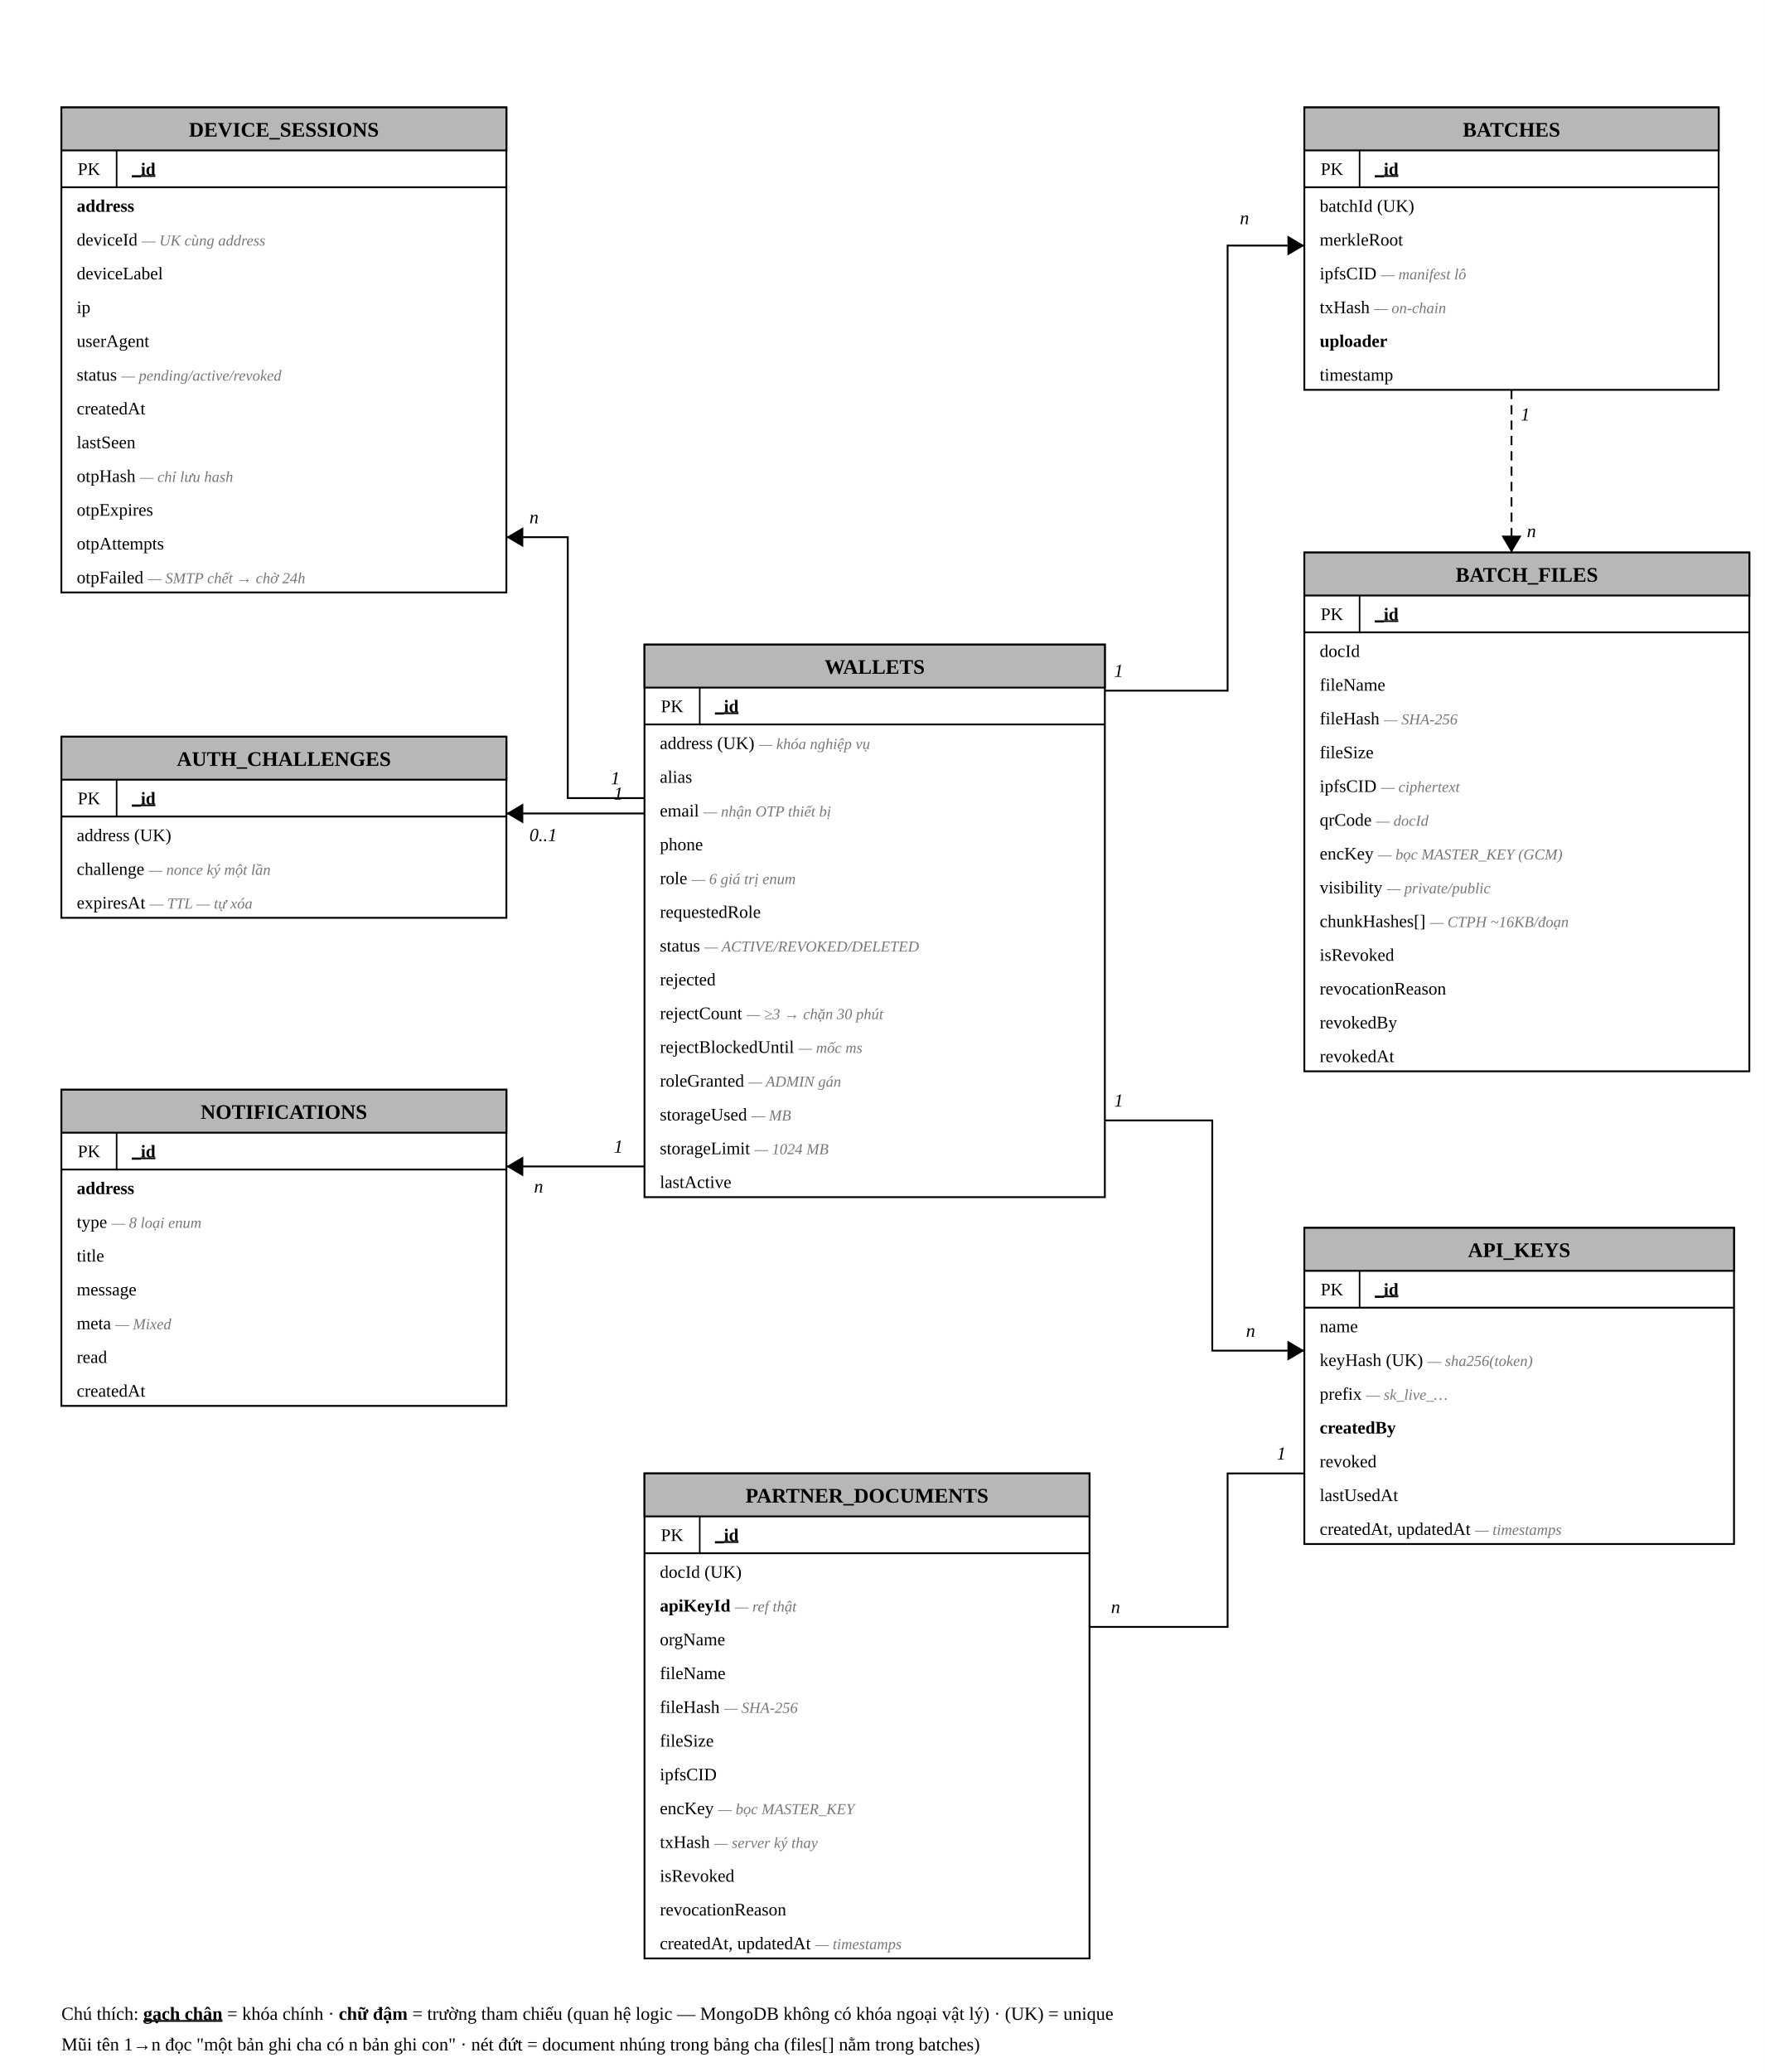
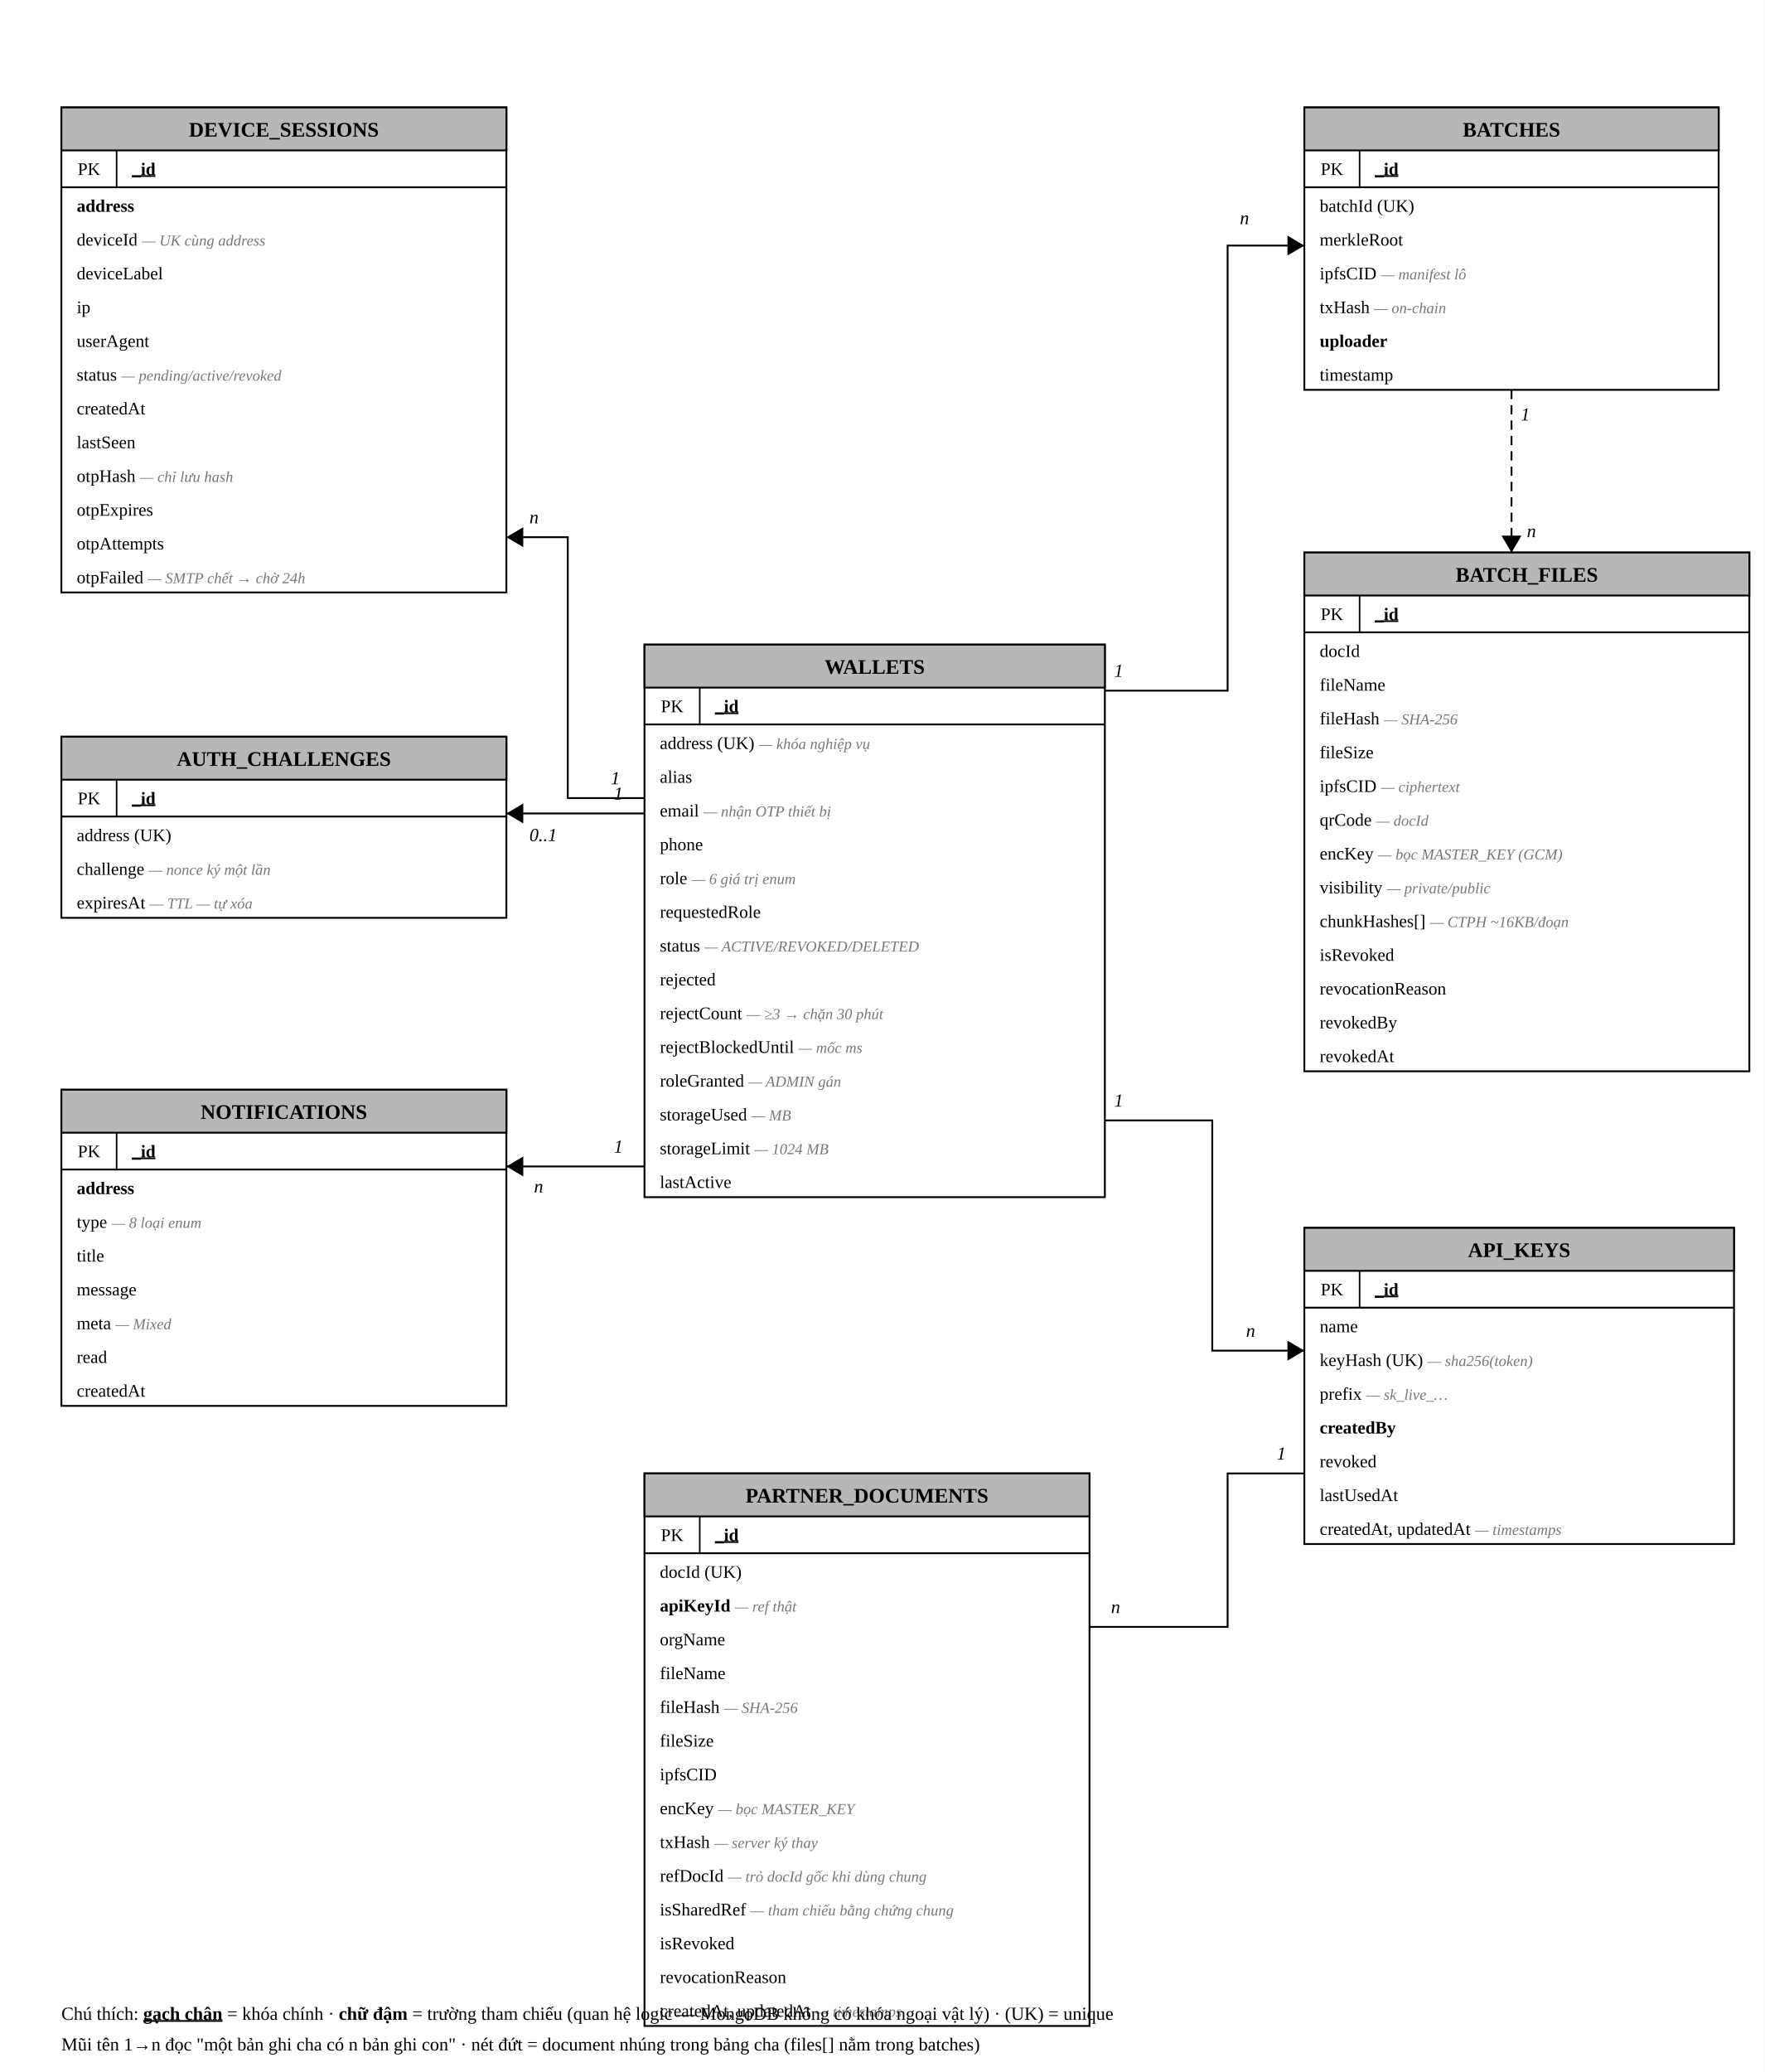
<svg xmlns="http://www.w3.org/2000/svg" viewBox="0 0 1150 1350" font-family="Times New Roman, Times, serif">
  <rect width="1150" height="1350" fill="#fff" />
  <path d="M420 520 L370 520 L370 350 L330 350" fill="none" stroke="#000" stroke-width="1.2" />
  <polygon points="330,350 341,356.5 341,343.5" fill="#000" />
  <text x="398" y="511" font-size="12" font-style="italic">1</text>
  <text x="345" y="341" font-size="12" font-style="italic">n</text>
  <path d="M420 530 L330 530" fill="none" stroke="#000" stroke-width="1.2" />
  <polygon points="330,530 341,536.5 341,523.5" fill="#000" />
  <text x="400" y="521" font-size="12" font-style="italic">1</text>
  <text x="345" y="548" font-size="12" font-style="italic">0..1</text>
  <path d="M420 760 L330 760" fill="none" stroke="#000" stroke-width="1.2" />
  <polygon points="330,760 341,766.5 341,753.5" fill="#000" />
  <text x="400" y="751" font-size="12" font-style="italic">1</text>
  <text x="348" y="777" font-size="12" font-style="italic">n</text>
  <path d="M720 450 L800 450 L800 160 L850 160" fill="none" stroke="#000" stroke-width="1.2" />
  <polygon points="850,160 839,153.5 839,166.5" fill="#000" />
  <text x="726" y="441" font-size="12" font-style="italic">1</text>
  <text x="808" y="146" font-size="12" font-style="italic">n</text>
  <path d="M720 730 L790 730 L790 880 L850 880" fill="none" stroke="#000" stroke-width="1.2" />
  <polygon points="850,880 839,873.5 839,886.5" fill="#000" />
  <text x="726" y="721" font-size="12" font-style="italic">1</text>
  <text x="812" y="871" font-size="12" font-style="italic">n</text>
  <path d="M985 254 L985 360" fill="none" stroke="#000" stroke-width="1.2" stroke-dasharray="6 4" />
  <polygon points="985,360 991.5,349 978.5,349" fill="#000" />
  <text x="991" y="274" font-size="12" font-style="italic">1</text>
  <text x="995" y="350" font-size="12" font-style="italic">n</text>
  <path d="M850 960 L800 960 L800 1060 L710 1060" fill="none" stroke="#000" stroke-width="1.2" />
  <polygon points="710,1060 699,1053.5 699,1066.5" fill="#000" />
  <text x="832" y="951" font-size="12" font-style="italic">1</text>
  <text x="724" y="1051" font-size="12" font-style="italic">n</text>
  <rect x="420" y="420" width="300" height="360" fill="#fff" stroke="#000" stroke-width="1.2" />
  <rect x="420" y="420" width="300" height="28" fill="#b7b7b7" stroke="#000" stroke-width="1.2" />
  <text x="570" y="439" text-anchor="middle" font-size="13.5" font-weight="bold">WALLETS</text>
  <line x1="420" y1="472" x2="720" y2="472" stroke="#000" stroke-width="1.2" />
  <line x1="456" y1="448" x2="456" y2="472" stroke="#000" stroke-width="1" />
  <text x="438" y="464" text-anchor="middle" font-size="11.5">PK</text>
  <text x="466" y="464" font-size="11.5" font-weight="bold" text-decoration="underline">_id</text>
  <text x="430" y="488" font-size="11.5">address (UK) <tspan fill="#777" font-style="italic" font-size="10" font-weight="normal">— khóa nghiệp vụ</tspan>
  </text>
  <text x="430" y="510" font-size="11.5">alias</text>
  <text x="430" y="532" font-size="11.5">email <tspan fill="#777" font-style="italic" font-size="10" font-weight="normal">— nhận OTP thiết bị</tspan>
  </text>
  <text x="430" y="554" font-size="11.5">phone</text>
  <text x="430" y="576" font-size="11.5">role <tspan fill="#777" font-style="italic" font-size="10" font-weight="normal">— 6 giá trị enum</tspan>
  </text>
  <text x="430" y="598" font-size="11.5">requestedRole</text>
  <text x="430" y="620" font-size="11.5">status <tspan fill="#777" font-style="italic" font-size="10" font-weight="normal">— ACTIVE/REVOKED/DELETED</tspan>
  </text>
  <text x="430" y="642" font-size="11.5">rejected</text>
  <text x="430" y="664" font-size="11.5">rejectCount <tspan fill="#777" font-style="italic" font-size="10" font-weight="normal">— ≥3 → chặn 30 phút</tspan>
  </text>
  <text x="430" y="686" font-size="11.5">rejectBlockedUntil <tspan fill="#777" font-style="italic" font-size="10" font-weight="normal">— mốc ms</tspan>
  </text>
  <text x="430" y="708" font-size="11.5">roleGranted <tspan fill="#777" font-style="italic" font-size="10" font-weight="normal">— ADMIN gán</tspan>
  </text>
  <text x="430" y="730" font-size="11.5">storageUsed <tspan fill="#777" font-style="italic" font-size="10" font-weight="normal">— MB</tspan>
  </text>
  <text x="430" y="752" font-size="11.5">storageLimit <tspan fill="#777" font-style="italic" font-size="10" font-weight="normal">— 1024 MB</tspan>
  </text>
  <text x="430" y="774" font-size="11.5">lastActive</text>
  <rect x="40" y="70" width="290" height="316" fill="#fff" stroke="#000" stroke-width="1.2" />
  <rect x="40" y="70" width="290" height="28" fill="#b7b7b7" stroke="#000" stroke-width="1.2" />
  <text x="185" y="89" text-anchor="middle" font-size="13.5" font-weight="bold">DEVICE_SESSIONS</text>
  <line x1="40" y1="122" x2="330" y2="122" stroke="#000" stroke-width="1.2" />
  <line x1="76" y1="98" x2="76" y2="122" stroke="#000" stroke-width="1" />
  <text x="58" y="114" text-anchor="middle" font-size="11.5">PK</text>
  <text x="86" y="114" font-size="11.5" font-weight="bold" text-decoration="underline">_id</text>
  <text x="50" y="138" font-size="11.5" font-weight="bold">address</text>
  <text x="50" y="160" font-size="11.5">deviceId <tspan fill="#777" font-style="italic" font-size="10" font-weight="normal">— UK cùng address</tspan>
  </text>
  <text x="50" y="182" font-size="11.5">deviceLabel</text>
  <text x="50" y="204" font-size="11.5">ip</text>
  <text x="50" y="226" font-size="11.5">userAgent</text>
  <text x="50" y="248" font-size="11.5">status <tspan fill="#777" font-style="italic" font-size="10" font-weight="normal">— pending/active/revoked</tspan>
  </text>
  <text x="50" y="270" font-size="11.5">createdAt</text>
  <text x="50" y="292" font-size="11.5">lastSeen</text>
  <text x="50" y="314" font-size="11.5">otpHash <tspan fill="#777" font-style="italic" font-size="10" font-weight="normal">— chỉ lưu hash</tspan>
  </text>
  <text x="50" y="336" font-size="11.5">otpExpires</text>
  <text x="50" y="358" font-size="11.5">otpAttempts</text>
  <text x="50" y="380" font-size="11.5">otpFailed <tspan fill="#777" font-style="italic" font-size="10" font-weight="normal">— SMTP chết → chờ 24h</tspan>
  </text>
  <rect x="40" y="480" width="290" height="118" fill="#fff" stroke="#000" stroke-width="1.2" />
  <rect x="40" y="480" width="290" height="28" fill="#b7b7b7" stroke="#000" stroke-width="1.2" />
  <text x="185" y="499" text-anchor="middle" font-size="13.5" font-weight="bold">AUTH_CHALLENGES</text>
  <line x1="40" y1="532" x2="330" y2="532" stroke="#000" stroke-width="1.2" />
  <line x1="76" y1="508" x2="76" y2="532" stroke="#000" stroke-width="1" />
  <text x="58" y="524" text-anchor="middle" font-size="11.5">PK</text>
  <text x="86" y="524" font-size="11.5" font-weight="bold" text-decoration="underline">_id</text>
  <text x="50" y="548" font-size="11.5">address (UK)</text>
  <text x="50" y="570" font-size="11.5">challenge <tspan fill="#777" font-style="italic" font-size="10" font-weight="normal">— nonce ký một lần</tspan>
  </text>
  <text x="50" y="592" font-size="11.5">expiresAt <tspan fill="#777" font-style="italic" font-size="10" font-weight="normal">— TTL — tự xóa</tspan>
  </text>
  <rect x="40" y="710" width="290" height="206" fill="#fff" stroke="#000" stroke-width="1.2" />
  <rect x="40" y="710" width="290" height="28" fill="#b7b7b7" stroke="#000" stroke-width="1.2" />
  <text x="185" y="729" text-anchor="middle" font-size="13.5" font-weight="bold">NOTIFICATIONS</text>
  <line x1="40" y1="762" x2="330" y2="762" stroke="#000" stroke-width="1.2" />
  <line x1="76" y1="738" x2="76" y2="762" stroke="#000" stroke-width="1" />
  <text x="58" y="754" text-anchor="middle" font-size="11.5">PK</text>
  <text x="86" y="754" font-size="11.5" font-weight="bold" text-decoration="underline">_id</text>
  <text x="50" y="778" font-size="11.5" font-weight="bold">address</text>
  <text x="50" y="800" font-size="11.5">type <tspan fill="#777" font-style="italic" font-size="10" font-weight="normal">— 8 loại enum</tspan>
  </text>
  <text x="50" y="822" font-size="11.5">title</text>
  <text x="50" y="844" font-size="11.5">message</text>
  <text x="50" y="866" font-size="11.5">meta <tspan fill="#777" font-style="italic" font-size="10" font-weight="normal">— Mixed</tspan>
  </text>
  <text x="50" y="888" font-size="11.5">read</text>
  <text x="50" y="910" font-size="11.5">createdAt</text>
  <rect x="850" y="70" width="270" height="184" fill="#fff" stroke="#000" stroke-width="1.2" />
  <rect x="850" y="70" width="270" height="28" fill="#b7b7b7" stroke="#000" stroke-width="1.2" />
  <text x="985" y="89" text-anchor="middle" font-size="13.5" font-weight="bold">BATCHES</text>
  <line x1="850" y1="122" x2="1120" y2="122" stroke="#000" stroke-width="1.2" />
  <line x1="886" y1="98" x2="886" y2="122" stroke="#000" stroke-width="1" />
  <text x="868" y="114" text-anchor="middle" font-size="11.5">PK</text>
  <text x="896" y="114" font-size="11.5" font-weight="bold" text-decoration="underline">_id</text>
  <text x="860" y="138" font-size="11.5">batchId (UK)</text>
  <text x="860" y="160" font-size="11.5">merkleRoot</text>
  <text x="860" y="182" font-size="11.5">ipfsCID <tspan fill="#777" font-style="italic" font-size="10" font-weight="normal">— manifest lô</tspan>
  </text>
  <text x="860" y="204" font-size="11.5">txHash <tspan fill="#777" font-style="italic" font-size="10" font-weight="normal">— on-chain</tspan>
  </text>
  <text x="860" y="226" font-size="11.5" font-weight="bold">uploader</text>
  <text x="860" y="248" font-size="11.5">timestamp</text>
  <rect x="850" y="360" width="290" height="338" fill="#fff" stroke="#000" stroke-width="1.2" />
  <rect x="850" y="360" width="290" height="28" fill="#b7b7b7" stroke="#000" stroke-width="1.2" />
  <text x="995" y="379" text-anchor="middle" font-size="13.5" font-weight="bold">BATCH_FILES</text>
  <line x1="850" y1="412" x2="1140" y2="412" stroke="#000" stroke-width="1.2" />
  <line x1="886" y1="388" x2="886" y2="412" stroke="#000" stroke-width="1" />
  <text x="868" y="404" text-anchor="middle" font-size="11.5">PK</text>
  <text x="896" y="404" font-size="11.5" font-weight="bold" text-decoration="underline">_id</text>
  <text x="860" y="428" font-size="11.5">docId</text>
  <text x="860" y="450" font-size="11.5">fileName</text>
  <text x="860" y="472" font-size="11.5">fileHash <tspan fill="#777" font-style="italic" font-size="10" font-weight="normal">— SHA-256</tspan>
  </text>
  <text x="860" y="494" font-size="11.5">fileSize</text>
  <text x="860" y="516" font-size="11.5">ipfsCID <tspan fill="#777" font-style="italic" font-size="10" font-weight="normal">— ciphertext</tspan>
  </text>
  <text x="860" y="538" font-size="11.5">qrCode <tspan fill="#777" font-style="italic" font-size="10" font-weight="normal">— docId</tspan>
  </text>
  <text x="860" y="560" font-size="11.5">encKey <tspan fill="#777" font-style="italic" font-size="10" font-weight="normal">— bọc MASTER_KEY (GCM)</tspan>
  </text>
  <text x="860" y="582" font-size="11.5">visibility <tspan fill="#777" font-style="italic" font-size="10" font-weight="normal">— private/public</tspan>
  </text>
  <text x="860" y="604" font-size="11.5">chunkHashes[] <tspan fill="#777" font-style="italic" font-size="10" font-weight="normal">— CTPH ~16KB/đoạn</tspan>
  </text>
  <text x="860" y="626" font-size="11.5">isRevoked</text>
  <text x="860" y="648" font-size="11.5">revocationReason</text>
  <text x="860" y="670" font-size="11.5">revokedBy</text>
  <text x="860" y="692" font-size="11.5">revokedAt</text>
  <rect x="850" y="800" width="280" height="206" fill="#fff" stroke="#000" stroke-width="1.2" />
  <rect x="850" y="800" width="280" height="28" fill="#b7b7b7" stroke="#000" stroke-width="1.2" />
  <text x="990" y="819" text-anchor="middle" font-size="13.5" font-weight="bold">API_KEYS</text>
  <line x1="850" y1="852" x2="1130" y2="852" stroke="#000" stroke-width="1.2" />
  <line x1="886" y1="828" x2="886" y2="852" stroke="#000" stroke-width="1" />
  <text x="868" y="844" text-anchor="middle" font-size="11.5">PK</text>
  <text x="896" y="844" font-size="11.5" font-weight="bold" text-decoration="underline">_id</text>
  <text x="860" y="868" font-size="11.5">name</text>
  <text x="860" y="890" font-size="11.5">keyHash (UK) <tspan fill="#777" font-style="italic" font-size="10" font-weight="normal">— sha256(token)</tspan>
  </text>
  <text x="860" y="912" font-size="11.5">prefix <tspan fill="#777" font-style="italic" font-size="10" font-weight="normal">— sk_live_…</tspan>
  </text>
  <text x="860" y="934" font-size="11.5" font-weight="bold">createdBy</text>
  <text x="860" y="956" font-size="11.5">revoked</text>
  <text x="860" y="978" font-size="11.5">lastUsedAt</text>
  <text x="860" y="1000" font-size="11.5">createdAt, updatedAt <tspan fill="#777" font-style="italic" font-size="10" font-weight="normal">— timestamps</tspan>
  </text>
-   <rect x="420" y="960" width="290" height="316" fill="#fff" stroke="#000" stroke-width="1.2" />
+   <rect x="420" y="960" width="290" height="360" fill="#fff" stroke="#000" stroke-width="1.2" />
  <rect x="420" y="960" width="290" height="28" fill="#b7b7b7" stroke="#000" stroke-width="1.2" />
  <text x="565" y="979" text-anchor="middle" font-size="13.5" font-weight="bold">PARTNER_DOCUMENTS</text>
  <line x1="420" y1="1012" x2="710" y2="1012" stroke="#000" stroke-width="1.2" />
  <line x1="456" y1="988" x2="456" y2="1012" stroke="#000" stroke-width="1" />
  <text x="438" y="1004" text-anchor="middle" font-size="11.5">PK</text>
  <text x="466" y="1004" font-size="11.5" font-weight="bold" text-decoration="underline">_id</text>
  <text x="430" y="1028" font-size="11.5">docId (UK)</text>
  <text x="430" y="1050" font-size="11.5" font-weight="bold">apiKeyId <tspan fill="#777" font-style="italic" font-size="10" font-weight="normal">— ref thật</tspan>
  </text>
  <text x="430" y="1072" font-size="11.5">orgName</text>
  <text x="430" y="1094" font-size="11.5">fileName</text>
  <text x="430" y="1116" font-size="11.5">fileHash <tspan fill="#777" font-style="italic" font-size="10" font-weight="normal">— SHA-256</tspan>
  </text>
  <text x="430" y="1138" font-size="11.5">fileSize</text>
  <text x="430" y="1160" font-size="11.5">ipfsCID</text>
  <text x="430" y="1182" font-size="11.5">encKey <tspan fill="#777" font-style="italic" font-size="10" font-weight="normal">— bọc MASTER_KEY</tspan>
  </text>
  <text x="430" y="1204" font-size="11.5">txHash <tspan fill="#777" font-style="italic" font-size="10" font-weight="normal">— server ký thay</tspan>
  </text>
-   <text x="430" y="1226" font-size="11.5">isRevoked</text>
-   <text x="430" y="1248" font-size="11.5">revocationReason</text>
-   <text x="430" y="1270" font-size="11.5">createdAt, updatedAt <tspan fill="#777" font-style="italic" font-size="10" font-weight="normal">— timestamps</tspan>
+   <text x="430" y="1226" font-size="11.5">refDocId <tspan fill="#777" font-style="italic" font-size="10" font-weight="normal">— trỏ docId gốc khi dùng chung</tspan>
+   </text>
+   <text x="430" y="1248" font-size="11.5">isSharedRef <tspan fill="#777" font-style="italic" font-size="10" font-weight="normal">— tham chiếu bằng chứng chung</tspan>
+   </text>
+   <text x="430" y="1270" font-size="11.5">isRevoked</text>
+   <text x="430" y="1292" font-size="11.5">revocationReason</text>
+   <text x="430" y="1314" font-size="11.5">createdAt, updatedAt <tspan fill="#777" font-style="italic" font-size="10" font-weight="normal">— timestamps</tspan>
  </text>
  <g font-size="12" fill="#000">
    <text x="40" y="1316">Chú thích: <tspan font-weight="bold" text-decoration="underline">gạch chân</tspan> = khóa chính · <tspan font-weight="bold">chữ đậm</tspan> = trường tham chiếu (quan hệ logic — MongoDB không có khóa ngoại vật lý) · (UK) = unique</text>
    <text x="40" y="1336">Mũi tên 1→n đọc "một bản ghi cha có n bản ghi con" · nét đứt = document nhúng trong bảng cha (files[] nằm trong batches)</text>
  </g>
</svg>
